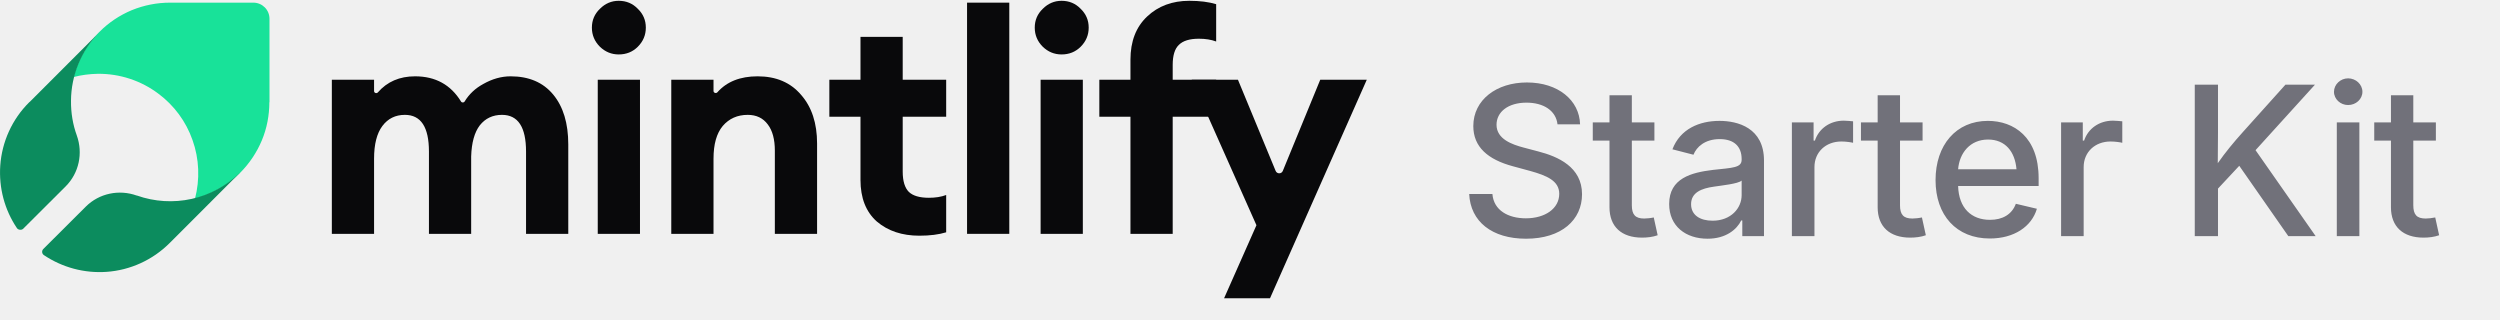
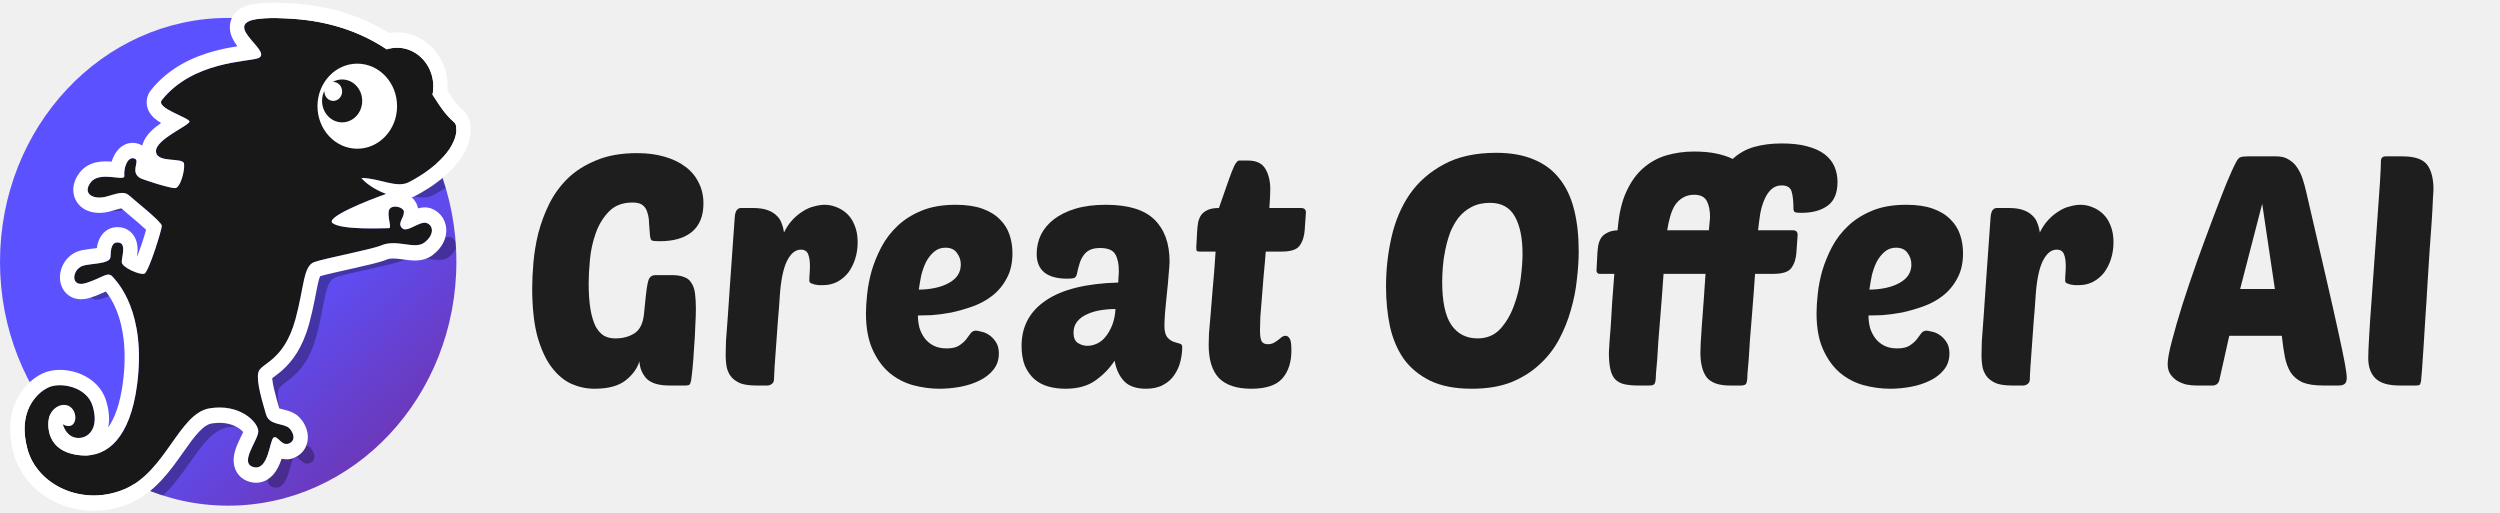
- <svg xmlns="http://www.w3.org/2000/svg" width="180" height="23" viewBox="0 0 180 23" fill="none">
-   <path d="M91.44 21.476H88.133L90.464 16.216L85.802 5.74H89.132L91.847 12.307C91.943 12.536 92.268 12.536 92.362 12.306L95.058 5.74H98.409L91.44 21.476Z" fill="#09090B" />
-   <path d="M81.393 16.837V8.403H79.152V5.74H81.393V4.297C81.393 2.98 81.792 1.944 82.592 1.19C83.391 0.435 84.404 0.058 85.633 0.058C86.387 0.058 87.031 0.139 87.564 0.302V2.988C87.208 2.854 86.794 2.788 86.32 2.788C85.655 2.788 85.174 2.936 84.878 3.232C84.582 3.513 84.434 3.994 84.434 4.674V5.74H87.564V8.403H84.434V16.837H81.393Z" fill="#09090B" />
-   <path d="M76.433 3.92C75.915 3.92 75.463 3.735 75.079 3.365C74.694 2.98 74.502 2.521 74.502 1.989C74.502 1.456 74.694 1.005 75.079 0.635C75.463 0.25 75.915 0.058 76.433 0.058C76.98 0.058 77.438 0.25 77.809 0.635C78.193 1.005 78.386 1.456 78.386 1.989C78.386 2.521 78.193 2.98 77.809 3.365C77.438 3.735 76.98 3.92 76.433 3.92ZM74.924 16.837V5.74H77.964V16.837H74.924Z" fill="#09090B" />
-   <path d="M69.628 16.837V0.191H72.669V16.837H69.628Z" fill="#09090B" />
-   <path d="M66.194 16.97C64.951 16.97 63.93 16.63 63.131 15.949C62.347 15.254 61.955 14.255 61.955 12.953V8.403H59.713V5.74H61.955V2.655H64.995V5.74H68.125V8.403H64.995V12.354C64.995 13.034 65.143 13.523 65.439 13.819C65.735 14.1 66.216 14.24 66.882 14.24C67.355 14.24 67.769 14.174 68.125 14.04V16.726C67.592 16.889 66.948 16.97 66.194 16.97Z" fill="#09090B" />
-   <path d="M48.332 16.837V5.74H51.373V6.551C51.373 6.688 51.559 6.748 51.65 6.646C52.328 5.879 53.293 5.495 54.546 5.495C55.878 5.495 56.921 5.939 57.676 6.827C58.445 7.7 58.83 8.869 58.83 10.334V16.837H55.789V10.844C55.789 10.03 55.619 9.402 55.279 8.958C54.939 8.499 54.458 8.27 53.836 8.27C53.096 8.27 52.497 8.536 52.038 9.069C51.594 9.601 51.373 10.386 51.373 11.421V16.837H48.332Z" fill="#09090B" />
-   <path d="M44.547 3.92C44.029 3.92 43.578 3.735 43.193 3.365C42.809 2.98 42.616 2.521 42.616 1.989C42.616 1.456 42.809 1.005 43.193 0.635C43.578 0.25 44.029 0.058 44.547 0.058C45.095 0.058 45.553 0.25 45.923 0.635C46.308 1.005 46.5 1.456 46.5 1.989C46.5 2.521 46.308 2.98 45.923 3.365C45.553 3.735 45.095 3.92 44.547 3.92ZM43.038 16.837V5.74H46.079V16.837H43.038Z" fill="#09090B" />
-   <path d="M37.875 16.837V10.911C37.875 9.15 37.298 8.27 36.144 8.27C35.478 8.27 34.945 8.521 34.546 9.024C34.161 9.527 33.954 10.275 33.924 11.266V16.837H30.884V10.911C30.884 9.15 30.306 8.27 29.152 8.27C28.472 8.27 27.932 8.536 27.532 9.069C27.133 9.601 26.933 10.386 26.933 11.421V16.837H23.892V5.74H26.933V6.559C26.933 6.695 27.116 6.755 27.206 6.652C27.878 5.881 28.771 5.495 29.885 5.495C31.349 5.495 32.452 6.1 33.193 7.309C33.252 7.404 33.395 7.403 33.454 7.307C33.774 6.78 34.219 6.361 34.79 6.05C35.441 5.68 36.099 5.495 36.765 5.495C38.082 5.495 39.103 5.932 39.828 6.805C40.553 7.678 40.916 8.876 40.916 10.4V16.837H37.875Z" fill="#09090B" />
-   <path d="M19.403 7.362V1.35C19.403 0.705 18.879 0.191 18.244 0.191H12.235C11.291 0.191 10.357 0.378 9.487 0.733C8.618 1.098 7.824 1.621 7.16 2.295L7.114 2.341C6.235 3.23 5.609 4.333 5.291 5.548C5.861 5.399 6.45 5.324 7.039 5.314C8.609 5.296 10.151 5.801 11.403 6.745C12.534 7.586 13.394 8.746 13.861 10.083C14.347 11.438 14.403 12.916 14.039 14.309C15.244 13.991 16.356 13.364 17.244 12.486L17.291 12.439C17.954 11.775 18.487 10.98 18.851 10.111C19.216 9.241 19.393 8.306 19.393 7.362H19.403Z" fill="#18E299" />
-   <path d="M5.112 7.26C5.121 5.416 5.857 3.646 7.151 2.324L2.151 7.326C2.133 7.344 2.114 7.354 2.095 7.372C0.876 8.583 0.14 10.204 0.019 11.918C-0.092 13.52 0.327 15.103 1.22 16.426C1.306 16.552 1.537 16.593 1.667 16.472L4.73 13.417C5.689 12.458 5.987 11.033 5.531 9.757C5.242 8.965 5.103 8.117 5.112 7.26Z" fill="#0C8C5E" />
-   <path d="M17.262 12.44C16.303 13.38 15.102 14.032 13.799 14.321C12.486 14.61 11.127 14.526 9.861 14.079C9.861 14.079 9.851 14.079 9.842 14.079C8.567 13.622 7.142 13.921 6.183 14.871L3.12 17.926C2.99 18.056 3.009 18.27 3.167 18.373C4.489 19.258 6.072 19.686 7.673 19.574C9.386 19.453 10.997 18.717 12.216 17.497L12.263 17.451L17.262 12.449V12.44Z" fill="#0C8C5E" />
-   <text x="105" y="17" font-family="Inter, ui-sans-serif, system-ui, -apple-system, sans-serif" font-size="15" font-weight="500" fill="#71717A" letter-spacing="-0.01em">Starter Kit</text>
+ <svg xmlns="http://www.w3.org/2000/svg" preserveAspectRatio="none" overflow="visible" style="display: block;" width="156" height="32" viewBox="0 0 156 32" fill="none">
+   <g id="Logo">
+     <g id="Frame 79">
+       <ellipse id="Ellipse 34" cx="14.239" cy="16.336" rx="14.239" ry="15.217" fill="url(#paint0_linear_0_58)" />
+       <g id="Mask group">
+         <mask id="mask0_0_58" style="mask-type:alpha" maskUnits="userSpaceOnUse" x="0" y="1" width="29" height="31">
+           <ellipse id="Ellipse 48" cx="14.239" cy="16.336" rx="14.239" ry="15.217" fill="#86C160" />
+         </mask>
+         <g mask="url(#mask0_0_58)">
+           <path id="Union" opacity="0.3" d="M17.372 4.263C18.569 3.778 13.368 1.328 19.607 1.751C22.058 1.917 24.029 2.663 25.577 3.701C25.888 3.601 26.217 3.573 26.542 3.618C26.976 3.678 27.385 3.867 27.722 4.166C28.059 4.464 28.311 4.858 28.447 5.302C28.576 5.723 28.596 6.172 28.508 6.603C28.587 6.719 28.666 6.833 28.74 6.95C29.882 8.75 30.036 8.072 30.036 8.94C29.873 10.532 27.777 11.801 26.986 12.199C26.195 12.597 25.1 11.925 23.96 11.925C24.388 12.443 25.193 12.82 25.543 12.945C24.208 13.418 21.655 14.453 22.121 14.811C22.703 15.259 25.24 15.134 25.706 15.134C25.928 15.134 25.659 14.637 25.706 14.089C25.752 13.542 26.683 13.764 26.683 14.089C26.683 14.513 26.241 14.811 26.567 15.134C26.893 15.458 27.708 14.637 28.15 14.811C28.593 14.985 28.616 15.582 27.987 16.054C27.359 16.527 26.244 15.806 25.229 16.236C24.61 16.498 21.678 17.05 20.957 17.299C20.235 17.547 20.309 18.899 19.747 20.956C18.998 23.694 17.512 23.742 17.372 24.364C17.232 24.986 17.652 26.28 17.861 27.026C18.071 27.772 18.993 27.581 19.351 27.922C19.561 28.121 19.839 28.667 19.351 28.891C18.863 29.115 18.606 28.345 18.35 28.518C18.094 28.692 18.024 30.658 17.069 30.409C16.116 30.16 17.371 28.693 17.372 28.121C17.372 27.549 16.208 26.329 14.253 26.653C12.297 26.977 11.459 30.707 8.805 31.827C6.152 32.946 3.231 31.584 2.604 29.228C1.976 26.865 3.172 25.695 3.94 25.322C4.709 24.949 6.415 25.267 6.78 26.503C7.199 27.921 6.524 28.419 6.129 28.518C5.733 28.618 5.145 28.518 4.872 27.672C5.688 28.12 5.88 27.114 5.454 26.653C5.027 26.192 4.22 26.503 4.011 27.2C3.873 27.657 3.754 29.513 6.129 29.663C7.735 29.764 9.179 28.518 9.621 25.16C10.237 20.483 8.342 18.544 8.038 18.219C7.735 17.896 7.385 18.319 6.361 18.642C5.337 18.965 5.454 17.796 6.129 17.547C6.582 17.38 7.897 17.448 7.921 16.975L7.922 16.968C7.945 16.497 7.97 15.98 8.457 16.054C8.945 16.129 8.642 16.95 8.642 17.299C8.642 17.647 9.806 18.144 10.086 18.044C10.365 17.945 11.203 15.234 11.203 14.985C11.203 14.736 9.505 13.393 9.178 13.094C8.853 12.796 8.62 12.821 7.735 13.094C6.851 13.368 6.082 12.945 6.664 12.199C7.246 11.453 8.836 12.177 8.805 11.8C8.753 11.158 9.088 10.472 9.504 10.706C9.79 10.867 9.178 11.542 9.806 11.925C9.98 12.031 11.737 12.596 12.064 12.572C12.39 12.547 12.694 11.427 12.624 11.005C12.554 10.582 10.877 11.004 10.831 10.233C10.785 9.462 12.972 8.567 12.972 8.318C12.972 8.069 10.797 7.463 11.203 6.95C13.194 4.44 16.768 4.507 17.372 4.263Z" fill="black" />
+         </g>
+       </g>
+       <path id="Union_2" d="M16.118 3.627C17.286 3.153 12.21 0.762 18.299 1.175C20.692 1.337 22.616 2.066 24.127 3.079C24.431 2.982 24.751 2.953 25.068 2.997C25.491 3.056 25.891 3.242 26.22 3.533C26.549 3.824 26.794 4.208 26.927 4.642C27.053 5.051 27.073 5.489 26.988 5.909C27.066 6.022 27.141 6.136 27.213 6.249C28.328 8.006 28.478 7.345 28.478 8.192C28.319 9.746 26.274 10.984 25.502 11.373C24.729 11.761 23.661 11.106 22.548 11.106C22.966 11.611 23.752 11.98 24.093 12.101C22.79 12.562 20.299 13.572 20.753 13.922C21.321 14.359 23.798 14.238 24.252 14.238C24.468 14.238 24.206 13.752 24.252 13.218C24.297 12.684 25.206 12.901 25.206 13.218C25.206 13.631 24.774 13.922 25.093 14.238C25.411 14.553 26.206 13.752 26.638 13.922C27.069 14.092 27.092 14.675 26.479 15.136C25.865 15.597 24.777 14.893 23.786 15.313C23.182 15.569 20.321 16.107 19.617 16.35C18.913 16.593 18.985 17.912 18.436 19.919C17.705 22.592 16.254 22.639 16.118 23.246C15.982 23.853 16.391 25.115 16.595 25.844C16.8 26.572 17.7 26.386 18.049 26.718C18.254 26.912 18.526 27.446 18.049 27.665C17.572 27.883 17.322 27.131 17.072 27.301C16.822 27.471 16.754 29.389 15.823 29.146C14.891 28.903 16.118 27.471 16.118 26.912C16.118 26.354 14.982 25.164 13.074 25.48C11.165 25.795 10.347 29.437 7.757 30.53C5.167 31.623 2.316 30.293 1.705 27.994C1.092 25.687 2.259 24.546 3.008 24.181C3.758 23.817 5.424 24.127 5.78 25.334C6.189 26.718 5.531 27.204 5.144 27.301C4.758 27.398 4.184 27.301 3.917 26.475C4.715 26.912 4.902 25.93 4.485 25.48C4.068 25.029 3.281 25.334 3.077 26.014C2.942 26.46 2.827 28.272 5.144 28.418C6.712 28.516 8.121 27.301 8.552 24.023C9.154 19.456 7.303 17.564 7.007 17.248C6.712 16.933 6.371 17.346 5.371 17.661C4.372 17.977 4.485 16.836 5.144 16.593C5.587 16.43 6.871 16.496 6.894 16.035L6.894 16.028C6.917 15.568 6.941 15.064 7.416 15.136C7.893 15.209 7.598 16.01 7.598 16.35C7.598 16.69 8.734 17.176 9.007 17.079C9.279 16.982 10.097 14.335 10.097 14.092C10.097 13.849 8.439 12.538 8.121 12.247C7.802 11.955 7.575 11.98 6.712 12.247C5.849 12.514 5.099 12.101 5.667 11.373C6.235 10.644 7.787 11.352 7.757 10.984C7.706 10.357 8.032 9.688 8.439 9.916C8.718 10.073 8.121 10.731 8.734 11.106C8.904 11.209 10.62 11.761 10.938 11.737C11.256 11.713 11.551 10.62 11.483 10.207C11.415 9.794 9.779 10.207 9.734 9.454C9.688 8.702 11.824 7.828 11.824 7.585C11.824 7.342 9.7 6.75 10.097 6.249C12.041 3.799 15.53 3.866 16.118 3.627Z" fill="#181818" />
+       <path id="Union (Stroke)" d="M16.455 0.187C16.95 0.157 17.575 0.167 18.356 0.22C20.73 0.381 22.696 1.071 24.284 2.062C24.58 2.012 24.883 2.007 25.183 2.048C25.774 2.13 26.332 2.389 26.791 2.795C27.25 3.202 27.592 3.739 27.778 4.344C27.909 4.772 27.958 5.221 27.925 5.666C27.935 5.682 27.945 5.697 27.954 5.712C28.458 6.507 28.716 6.717 28.842 6.832C28.913 6.896 29.143 7.087 29.269 7.424C29.373 7.703 29.373 8.001 29.373 8.192C29.373 8.227 29.372 8.261 29.368 8.296C29.249 9.462 28.458 10.369 27.789 10.958C27.085 11.578 26.31 12.024 25.883 12.239C25.821 12.27 25.758 12.297 25.696 12.32C25.847 12.458 26.026 12.681 26.083 13.003C26.286 12.945 26.608 12.89 26.947 13.024C27.515 13.248 27.894 13.817 27.843 14.497C27.797 15.103 27.43 15.591 26.994 15.919C26.642 16.184 26.261 16.248 25.961 16.256C25.674 16.264 25.375 16.219 25.158 16.189C24.666 16.12 24.381 16.099 24.14 16.193L24.116 16.203C23.892 16.298 23.532 16.394 23.181 16.481C22.807 16.574 22.362 16.675 21.923 16.773C21.08 16.962 20.321 17.13 19.975 17.235C19.941 17.311 19.895 17.45 19.838 17.699C19.727 18.188 19.572 19.177 19.295 20.188C18.878 21.712 18.231 22.552 17.629 23.091C17.387 23.307 17.103 23.511 16.988 23.599C16.99 23.627 16.992 23.661 16.996 23.7C17.013 23.858 17.048 24.051 17.099 24.271C17.195 24.69 17.321 25.105 17.428 25.482C17.447 25.488 17.472 25.497 17.504 25.506C17.557 25.522 17.614 25.536 17.691 25.555C17.761 25.572 17.852 25.595 17.943 25.622C18.107 25.67 18.396 25.767 18.644 26.003C18.857 26.205 19.104 26.563 19.184 26.998C19.227 27.235 19.23 27.553 19.084 27.872C18.933 28.202 18.677 28.419 18.402 28.544C18.114 28.676 17.828 28.689 17.572 28.623C17.562 28.654 17.552 28.684 17.542 28.714C17.448 28.983 17.288 29.367 17.003 29.667C16.666 30.021 16.177 30.223 15.611 30.076C15.377 30.015 15.121 29.893 14.914 29.657C14.7 29.413 14.608 29.124 14.585 28.865C14.544 28.417 14.704 27.995 14.803 27.759C14.905 27.511 15.067 27.191 15.139 27.038C15.152 27.009 15.164 26.983 15.174 26.959C15.109 26.883 15.006 26.786 14.858 26.694C14.515 26.478 13.963 26.301 13.21 26.425C12.993 26.462 12.747 26.599 12.428 26.933C12.101 27.274 11.783 27.727 11.386 28.29C10.641 29.345 9.65 30.76 8.086 31.42C5.128 32.668 1.634 31.228 0.843 28.255C0.481 26.893 0.625 25.772 1.055 24.909C1.473 24.071 2.118 23.562 2.638 23.31C3.268 23.004 4.109 23.024 4.806 23.254C5.504 23.484 6.308 24.013 6.62 24.998L6.634 25.046C6.809 25.638 6.85 26.182 6.755 26.66C7.137 26.126 7.486 25.253 7.666 23.89C7.945 21.767 7.649 20.326 7.29 19.411C7.06 18.823 6.795 18.429 6.604 18.189C6.385 18.29 6.029 18.452 5.625 18.579C5.263 18.694 4.817 18.738 4.409 18.511C3.958 18.261 3.763 17.8 3.742 17.389C3.705 16.669 4.16 15.943 4.852 15.688C5.066 15.609 5.323 15.574 5.492 15.552C5.705 15.524 5.868 15.508 6.042 15.479C6.064 15.328 6.1 15.164 6.159 15.013C6.242 14.803 6.395 14.539 6.679 14.358C6.949 14.186 7.239 14.152 7.493 14.182L7.543 14.189L7.581 14.195C7.976 14.268 8.294 14.527 8.458 14.906C8.593 15.216 8.59 15.528 8.58 15.7C8.574 15.803 8.562 15.906 8.549 15.996C8.553 15.998 8.558 16.001 8.562 16.003C8.641 15.803 8.727 15.565 8.812 15.314C8.927 14.977 9.032 14.636 9.109 14.368C9.111 14.358 9.114 14.349 9.117 14.339C8.992 14.22 8.836 14.08 8.663 13.93C8.288 13.604 7.763 13.173 7.57 13.002C7.541 13.007 7.501 13.014 7.447 13.027C7.328 13.055 7.174 13.1 6.961 13.166C6.401 13.339 5.687 13.36 5.154 12.978C4.85 12.76 4.588 12.386 4.574 11.883C4.561 11.424 4.761 11.04 4.979 10.76C5.305 10.341 5.739 10.178 6.084 10.114C6.405 10.054 6.725 10.066 6.968 10.086C7.017 9.923 7.083 9.767 7.165 9.625C7.287 9.415 7.487 9.164 7.796 9.021C8.132 8.865 8.5 8.881 8.824 9.052L8.855 9.069C8.864 9.073 8.872 9.078 8.88 9.083C8.986 8.648 9.271 8.336 9.433 8.176C9.621 7.991 9.841 7.822 10.052 7.675C9.902 7.586 9.749 7.482 9.621 7.365C9.504 7.26 9.305 7.056 9.207 6.742C9.082 6.34 9.176 5.93 9.414 5.631C10.56 4.187 12.127 3.522 13.398 3.181C13.921 3.04 14.409 2.95 14.816 2.886C14.743 2.791 14.672 2.689 14.609 2.584C14.491 2.386 14.28 1.979 14.358 1.484C14.452 0.896 14.871 0.581 15.216 0.431C15.553 0.284 15.975 0.216 16.455 0.187ZM18.299 1.175C12.21 0.762 17.286 3.153 16.118 3.627C15.53 3.866 12.041 3.799 10.097 6.249C9.7 6.75 11.824 7.342 11.824 7.585C11.824 7.828 9.688 8.702 9.734 9.454C9.779 10.207 11.415 9.794 11.483 10.207C11.551 10.62 11.256 11.713 10.938 11.737C10.62 11.761 8.904 11.209 8.734 11.106C8.121 10.731 8.718 10.073 8.439 9.916C8.032 9.688 7.706 10.357 7.757 10.984C7.787 11.352 6.235 10.644 5.667 11.373C5.099 12.101 5.849 12.514 6.712 12.247C7.575 11.98 7.802 11.955 8.121 12.247C8.439 12.538 10.097 13.849 10.097 14.092C10.097 14.335 9.279 16.982 9.007 17.079C8.734 17.176 7.598 16.69 7.598 16.35C7.598 16.01 7.893 15.209 7.416 15.136C6.941 15.064 6.917 15.568 6.894 16.028L6.894 16.035C6.871 16.496 5.587 16.43 5.144 16.593C4.485 16.836 4.372 17.977 5.371 17.661C6.371 17.346 6.712 16.933 7.007 17.248C7.303 17.564 9.154 19.456 8.552 24.023C8.121 27.301 6.712 28.516 5.144 28.418C2.827 28.272 2.942 26.46 3.077 26.014C3.281 25.334 4.068 25.029 4.485 25.48C4.902 25.93 4.715 26.912 3.917 26.475C4.184 27.301 4.758 27.398 5.144 27.301C5.531 27.204 6.189 26.718 5.78 25.334C5.424 24.127 3.758 23.817 3.008 24.181C2.259 24.546 1.092 25.687 1.705 27.994C2.316 30.293 5.167 31.623 7.757 30.53C10.347 29.437 11.165 25.795 13.074 25.48C14.982 25.164 16.118 26.354 16.118 26.912C16.118 27.471 14.891 28.903 15.823 29.146C16.754 29.389 16.822 27.471 17.072 27.301C17.322 27.131 17.572 27.883 18.049 27.665C18.526 27.446 18.254 26.912 18.049 26.718C17.7 26.386 16.8 26.572 16.595 25.844C16.391 25.115 15.982 23.853 16.118 23.246C16.254 22.639 17.705 22.592 18.436 19.919C18.985 17.912 18.913 16.593 19.617 16.35C20.321 16.107 23.182 15.569 23.786 15.313C24.777 14.893 25.865 15.597 26.479 15.136C27.092 14.675 27.069 14.092 26.638 13.922C26.206 13.752 25.411 14.553 25.093 14.238C24.774 13.922 25.206 13.631 25.206 13.218C25.206 12.901 24.297 12.684 24.252 13.218C24.206 13.752 24.468 14.238 24.252 14.238C23.798 14.238 21.321 14.359 20.753 13.922C20.299 13.572 22.79 12.562 24.093 12.101C23.752 11.98 22.966 11.611 22.548 11.106C23.661 11.106 24.729 11.761 25.502 11.373C26.274 10.984 28.319 9.746 28.478 8.192C28.478 7.345 28.328 8.006 27.213 6.249C27.141 6.136 27.066 6.022 26.988 5.909C27.073 5.489 27.053 5.051 26.927 4.642C26.794 4.208 26.549 3.824 26.22 3.533C25.891 3.242 25.491 3.056 25.068 2.997C24.751 2.953 24.431 2.982 24.127 3.079C22.616 2.066 20.692 1.337 18.299 1.175Z" fill="white" />
+       <ellipse id="Ellipse 45" cx="22.294" cy="6.626" rx="2.483" ry="2.654" fill="white" />
+       <path id="Subtract" d="M21.349 4.959C22.041 4.959 22.601 5.558 22.601 6.297C22.601 7.036 22.041 7.635 21.349 7.635C20.658 7.635 20.097 7.036 20.097 6.297C20.097 6.072 20.15 5.859 20.242 5.673C20.241 5.683 20.241 5.694 20.241 5.705C20.241 6.032 20.489 6.297 20.795 6.297C21.101 6.297 21.349 6.032 21.349 5.705C21.349 5.378 21.101 5.113 20.795 5.113C20.785 5.113 20.775 5.113 20.765 5.114C20.939 5.015 21.138 4.959 21.349 4.959Z" fill="#181818" />
+     </g>
+     <g id="Great Offer AI">
+       <path d="M41.765 24.056C41.112 24.056 40.641 23.915 40.352 23.633C40.075 23.338 39.924 22.975 39.899 22.546C39.761 23.002 39.466 23.405 39.014 23.754C38.574 24.09 37.933 24.257 37.091 24.257C36.601 24.257 36.124 24.157 35.659 23.955C35.194 23.74 34.779 23.391 34.415 22.908C34.051 22.425 33.755 21.78 33.529 20.975C33.316 20.169 33.209 19.169 33.209 17.974C33.209 17.517 33.234 16.994 33.284 16.403C33.335 15.799 33.435 15.188 33.586 14.57C33.749 13.939 33.975 13.328 34.264 12.737C34.566 12.133 34.955 11.596 35.433 11.126C35.923 10.656 36.52 10.28 37.223 9.998C37.927 9.703 38.769 9.555 39.748 9.555C40.389 9.555 40.961 9.629 41.463 9.777C41.978 9.924 42.412 10.133 42.764 10.401C43.128 10.67 43.404 10.999 43.593 11.388C43.794 11.777 43.895 12.214 43.895 12.697C43.895 13.476 43.656 14.067 43.178 14.469C42.701 14.859 42.029 15.053 41.162 15.053C40.886 15.053 40.716 15.033 40.653 14.993C40.603 14.939 40.571 14.839 40.559 14.691C40.534 14.449 40.515 14.208 40.502 13.966C40.502 13.724 40.471 13.503 40.408 13.301C40.358 13.1 40.264 12.939 40.125 12.818C39.987 12.697 39.767 12.637 39.466 12.637C38.85 12.637 38.36 12.825 37.996 13.201C37.632 13.576 37.355 14.033 37.167 14.57C36.978 15.107 36.859 15.664 36.809 16.242C36.758 16.806 36.733 17.282 36.733 17.672C36.733 18.316 36.771 18.86 36.846 19.303C36.922 19.733 37.028 20.088 37.167 20.37C37.317 20.639 37.493 20.834 37.694 20.954C37.895 21.062 38.128 21.116 38.392 21.116C38.869 21.116 39.271 21.008 39.598 20.793C39.924 20.578 40.119 20.189 40.182 19.625L40.295 18.497C40.333 18.108 40.383 17.793 40.446 17.551C40.509 17.296 40.659 17.168 40.898 17.168H41.934C42.249 17.168 42.5 17.208 42.688 17.289C42.889 17.356 43.04 17.477 43.141 17.651C43.254 17.813 43.329 18.027 43.367 18.296C43.404 18.564 43.423 18.893 43.423 19.283C43.423 19.551 43.411 19.907 43.386 20.35C43.373 20.793 43.348 21.243 43.31 21.7C43.285 22.156 43.254 22.579 43.216 22.968C43.178 23.344 43.147 23.606 43.122 23.754C43.097 23.875 43.065 23.955 43.028 23.995C42.99 24.036 42.914 24.056 42.801 24.056H41.765Z" fill="#1E1E1E" />
+       <path d="M51.351 17.793C51.275 17.793 51.187 17.793 51.087 17.793C50.999 17.779 50.911 17.766 50.823 17.752C50.735 17.725 50.66 17.698 50.597 17.672C50.534 17.631 50.503 17.584 50.503 17.531C50.503 17.356 50.509 17.195 50.522 17.047C50.534 16.9 50.54 16.745 50.54 16.584C50.54 16.289 50.503 16.047 50.427 15.859C50.352 15.671 50.201 15.577 49.975 15.577C49.623 15.577 49.328 15.825 49.089 16.322C48.863 16.806 48.719 17.537 48.656 18.517C48.631 18.947 48.593 19.437 48.543 19.988C48.505 20.525 48.467 21.048 48.43 21.559C48.392 22.055 48.361 22.498 48.335 22.888C48.31 23.277 48.298 23.532 48.298 23.653C48.298 23.787 48.254 23.888 48.166 23.955C48.078 24.022 47.984 24.056 47.883 24.056H47.205C46.815 24.056 46.495 24.016 46.244 23.935C46.005 23.841 45.81 23.714 45.659 23.552C45.521 23.391 45.421 23.197 45.358 22.968C45.308 22.727 45.282 22.451 45.282 22.143C45.282 21.941 45.289 21.659 45.301 21.297C45.326 20.921 45.364 20.411 45.414 19.766C45.465 19.108 45.521 18.282 45.584 17.289C45.659 16.282 45.747 15.04 45.848 13.563C45.873 13.174 46.005 12.979 46.244 12.979H46.979C47.33 12.979 47.626 13.019 47.864 13.1C48.103 13.18 48.298 13.295 48.449 13.442C48.599 13.576 48.706 13.738 48.769 13.926C48.844 14.114 48.895 14.308 48.92 14.51C49.07 14.201 49.246 13.939 49.447 13.724C49.661 13.496 49.881 13.315 50.107 13.18C50.333 13.033 50.566 12.932 50.804 12.878C51.043 12.811 51.263 12.778 51.464 12.778C51.703 12.778 51.941 12.825 52.18 12.919C52.431 13.013 52.657 13.154 52.858 13.342C53.059 13.53 53.217 13.771 53.33 14.067C53.455 14.362 53.518 14.711 53.518 15.114C53.518 15.476 53.468 15.819 53.367 16.141C53.267 16.463 53.122 16.752 52.934 17.007C52.745 17.249 52.513 17.443 52.236 17.591C51.973 17.725 51.677 17.793 51.351 17.793Z" fill="#1E1E1E" />
+       <path d="M58.635 24.257C58.082 24.257 57.529 24.183 56.977 24.036C56.436 23.888 55.946 23.633 55.507 23.27C55.079 22.908 54.727 22.425 54.451 21.82C54.175 21.216 54.036 20.458 54.036 19.545C54.036 19.209 54.062 18.806 54.112 18.336C54.162 17.866 54.256 17.383 54.395 16.886C54.545 16.389 54.746 15.899 54.998 15.416C55.261 14.919 55.601 14.476 56.015 14.087C56.43 13.697 56.932 13.382 57.523 13.14C58.114 12.899 58.817 12.778 59.634 12.778C60.287 12.778 60.84 12.858 61.292 13.019C61.744 13.18 62.109 13.402 62.385 13.684C62.662 13.953 62.863 14.268 62.988 14.63C63.114 14.993 63.177 15.382 63.177 15.799C63.177 16.416 63.057 16.94 62.819 17.369C62.593 17.799 62.291 18.162 61.914 18.457C61.55 18.739 61.141 18.961 60.689 19.122C60.237 19.283 59.791 19.41 59.351 19.504C58.911 19.585 58.503 19.639 58.126 19.666C57.762 19.679 57.479 19.686 57.278 19.686C57.278 19.941 57.309 20.196 57.372 20.451C57.448 20.693 57.554 20.907 57.693 21.095C57.831 21.283 58.013 21.438 58.239 21.559C58.465 21.68 58.742 21.74 59.068 21.74C59.395 21.74 59.646 21.686 59.822 21.579C60.011 21.458 60.161 21.33 60.274 21.196C60.388 21.048 60.482 20.921 60.557 20.813C60.645 20.693 60.758 20.632 60.896 20.632C60.959 20.632 61.066 20.652 61.217 20.693C61.38 20.72 61.543 20.787 61.707 20.894C61.87 21.001 62.014 21.149 62.14 21.337C62.266 21.525 62.329 21.767 62.329 22.062C62.329 22.451 62.215 22.787 61.989 23.069C61.763 23.351 61.468 23.579 61.104 23.754C60.752 23.928 60.356 24.056 59.916 24.137C59.477 24.217 59.05 24.257 58.635 24.257ZM58.993 15.456C58.717 15.456 58.478 15.543 58.277 15.718C58.088 15.879 57.925 16.087 57.787 16.342C57.661 16.598 57.561 16.88 57.485 17.188C57.422 17.497 57.372 17.793 57.334 18.074C58.114 18.061 58.742 17.92 59.219 17.651C59.709 17.383 59.954 17 59.954 16.503C59.954 16.235 59.872 15.993 59.709 15.778C59.558 15.564 59.32 15.456 58.993 15.456Z" fill="#1E1E1E" />
+       <path d="M63.746 21.579C63.746 20.37 64.255 19.424 65.273 18.739C66.29 18.054 67.792 17.685 69.777 17.631C69.79 17.484 69.796 17.363 69.796 17.269C69.808 17.161 69.815 17.034 69.815 16.886C69.815 16.456 69.739 16.114 69.588 15.859C69.438 15.604 69.124 15.476 68.646 15.476C68.382 15.476 68.169 15.517 68.005 15.597C67.842 15.678 67.71 15.792 67.61 15.94C67.509 16.074 67.427 16.242 67.365 16.443C67.302 16.645 67.245 16.866 67.195 17.108C67.17 17.229 67.113 17.309 67.025 17.349C66.938 17.376 66.799 17.39 66.611 17.39C65.329 17.39 64.689 16.873 64.689 15.839C64.689 15.423 64.776 15.027 64.952 14.651C65.141 14.275 65.411 13.953 65.763 13.684C66.127 13.402 66.579 13.18 67.12 13.019C67.66 12.858 68.288 12.778 69.004 12.778C70.399 12.778 71.41 13.086 72.038 13.704C72.667 14.322 72.981 15.194 72.981 16.322C72.981 16.47 72.962 16.738 72.924 17.128C72.899 17.504 72.861 17.907 72.811 18.336C72.773 18.753 72.736 19.148 72.698 19.524C72.673 19.9 72.66 20.162 72.66 20.31C72.66 20.646 72.717 20.887 72.83 21.035C72.943 21.169 73.069 21.263 73.207 21.317C73.358 21.371 73.49 21.411 73.603 21.438C73.716 21.465 73.772 21.532 73.772 21.639C73.772 21.935 73.734 22.237 73.659 22.546C73.584 22.854 73.458 23.136 73.282 23.391C73.119 23.646 72.886 23.855 72.585 24.016C72.296 24.177 71.938 24.257 71.511 24.257C70.908 24.257 70.455 24.103 70.154 23.794C69.852 23.485 69.651 23.056 69.551 22.505C69.249 22.975 68.853 23.385 68.364 23.734C67.886 24.083 67.258 24.257 66.479 24.257C66.102 24.257 65.744 24.21 65.405 24.116C65.078 24.022 64.789 23.868 64.538 23.653C64.299 23.438 64.104 23.163 63.954 22.827C63.815 22.478 63.746 22.062 63.746 21.579ZM69.607 19.283C69.281 19.283 68.96 19.31 68.646 19.363C68.332 19.417 68.049 19.504 67.798 19.625C67.559 19.733 67.365 19.88 67.214 20.068C67.063 20.256 66.988 20.485 66.988 20.753C66.988 21.062 67.076 21.277 67.252 21.398C67.44 21.518 67.641 21.579 67.855 21.579C68.056 21.579 68.257 21.532 68.458 21.438C68.659 21.344 68.835 21.203 68.985 21.015C69.149 20.813 69.287 20.572 69.4 20.29C69.513 20.008 69.582 19.672 69.607 19.283Z" fill="#1E1E1E" />
+       <path d="M78.983 15.698C78.945 16.208 78.901 16.712 78.851 17.208C78.813 17.705 78.775 18.175 78.738 18.618C78.7 19.061 78.668 19.457 78.643 19.806C78.631 20.155 78.624 20.424 78.624 20.612C78.624 20.961 78.662 21.196 78.738 21.317C78.813 21.424 78.939 21.478 79.115 21.478C79.253 21.478 79.372 21.451 79.473 21.398C79.573 21.344 79.667 21.283 79.755 21.216C79.843 21.149 79.919 21.089 79.981 21.035C80.057 20.981 80.138 20.954 80.226 20.954C80.314 20.954 80.396 21.008 80.471 21.116C80.547 21.223 80.584 21.471 80.584 21.861C80.584 22.599 80.396 23.183 80.019 23.613C79.642 24.043 78.995 24.257 78.078 24.257C77.173 24.257 76.501 24.036 76.061 23.593C75.634 23.136 75.421 22.445 75.421 21.518C75.421 21.317 75.427 21.082 75.44 20.813C75.465 20.532 75.496 20.169 75.534 19.726C75.572 19.283 75.615 18.739 75.666 18.095C75.729 17.45 75.791 16.651 75.854 15.698H74.855C74.755 15.698 74.692 15.678 74.667 15.637C74.654 15.584 74.648 15.51 74.648 15.416L74.705 14.389C74.717 14.214 74.736 14.046 74.761 13.885C74.799 13.711 74.862 13.556 74.95 13.422C75.05 13.288 75.188 13.18 75.364 13.1C75.54 13.019 75.772 12.979 76.061 12.979C76.149 12.737 76.25 12.449 76.363 12.113C76.476 11.777 76.589 11.455 76.702 11.146C76.815 10.824 76.922 10.556 77.023 10.341C77.136 10.126 77.236 10.018 77.324 10.018H77.871C78.398 10.018 78.763 10.193 78.964 10.542C79.165 10.891 79.265 11.307 79.265 11.791C79.265 12.059 79.246 12.455 79.209 12.979H81.188C81.388 12.979 81.489 13.073 81.489 13.261L81.414 14.348C81.388 14.751 81.282 15.08 81.093 15.335C80.917 15.577 80.547 15.698 79.981 15.698H78.983Z" fill="#1E1E1E" />
+       <path d="M93.367 9.535C94.284 9.535 95.069 9.676 95.722 9.958C96.376 10.227 96.91 10.629 97.324 11.166C97.739 11.69 98.04 12.335 98.229 13.1C98.417 13.852 98.511 14.711 98.511 15.678C98.511 16.215 98.474 16.799 98.398 17.43C98.336 18.061 98.21 18.699 98.022 19.343C97.846 19.974 97.601 20.585 97.287 21.176C96.972 21.767 96.564 22.29 96.062 22.747C95.572 23.203 94.981 23.573 94.29 23.855C93.599 24.123 92.782 24.257 91.84 24.257C90.797 24.257 89.93 24.09 89.239 23.754C88.561 23.418 88.014 22.968 87.6 22.404C87.198 21.827 86.909 21.149 86.733 20.37C86.57 19.592 86.488 18.759 86.488 17.873C86.488 16.826 86.601 15.805 86.827 14.812C87.053 13.805 87.43 12.912 87.958 12.133C88.498 11.354 89.208 10.73 90.088 10.26C90.967 9.777 92.06 9.535 93.367 9.535ZM92.971 12.657C92.531 12.657 92.148 12.744 91.821 12.919C91.507 13.08 91.237 13.301 91.011 13.583C90.797 13.865 90.621 14.181 90.483 14.53C90.358 14.879 90.257 15.241 90.182 15.617C90.106 15.98 90.056 16.336 90.031 16.685C90.006 17.02 89.993 17.323 89.993 17.591C89.993 18.813 90.182 19.706 90.559 20.27C90.948 20.834 91.495 21.116 92.198 21.116C92.776 21.116 93.247 20.921 93.612 20.532C93.976 20.129 94.259 19.652 94.46 19.102C94.673 18.538 94.818 17.96 94.893 17.369C94.969 16.765 95.006 16.255 95.006 15.839C95.006 14.859 94.849 14.087 94.535 13.523C94.221 12.945 93.7 12.657 92.971 12.657Z" fill="#1E1E1E" />
+       <path d="M109.516 17.088C109.491 17.49 109.46 17.927 109.422 18.397C109.384 18.867 109.347 19.343 109.309 19.827C109.271 20.297 109.233 20.76 109.196 21.216C109.171 21.673 109.146 22.076 109.12 22.425C109.095 22.774 109.07 23.062 109.045 23.291C109.032 23.519 109.026 23.64 109.026 23.653C109.014 23.814 108.982 23.922 108.932 23.975C108.882 24.029 108.775 24.056 108.612 24.056H107.933C107.255 24.056 106.777 23.888 106.501 23.552C106.237 23.203 106.105 22.686 106.105 22.002C106.105 21.921 106.111 21.72 106.124 21.398C106.149 21.075 106.174 20.693 106.199 20.25C106.237 19.793 106.275 19.29 106.312 18.739C106.35 18.189 106.388 17.638 106.425 17.088H103.806C103.781 17.49 103.749 17.927 103.712 18.397C103.674 18.867 103.636 19.343 103.599 19.827C103.561 20.297 103.523 20.76 103.486 21.216C103.46 21.673 103.435 22.076 103.41 22.425C103.385 22.774 103.36 23.062 103.335 23.291C103.322 23.519 103.316 23.64 103.316 23.653C103.303 23.814 103.272 23.922 103.222 23.975C103.171 24.029 103.065 24.056 102.901 24.056H102.223C101.884 24.056 101.595 24.029 101.356 23.975C101.13 23.922 100.941 23.821 100.791 23.673C100.652 23.526 100.552 23.317 100.489 23.049C100.426 22.78 100.395 22.431 100.395 22.002C100.42 21.478 100.458 20.941 100.508 20.39C100.533 19.921 100.564 19.397 100.602 18.82C100.652 18.242 100.696 17.665 100.734 17.088H99.829C99.691 17.088 99.622 17.014 99.622 16.866L99.679 15.778C99.691 15.617 99.71 15.456 99.735 15.295C99.773 15.121 99.829 14.973 99.905 14.852C99.993 14.718 100.118 14.61 100.282 14.53C100.445 14.436 100.665 14.382 100.941 14.369C100.941 14.261 100.948 14.187 100.96 14.147C101.036 13.274 101.212 12.543 101.488 11.952C101.764 11.348 102.11 10.864 102.524 10.502C102.952 10.126 103.435 9.857 103.976 9.696C104.528 9.535 105.106 9.455 105.709 9.455C106.224 9.455 106.677 9.495 107.066 9.575C107.468 9.656 107.82 9.77 108.122 9.918C108.499 9.569 108.938 9.32 109.441 9.173C109.956 9.025 110.534 8.951 111.175 8.951C111.803 8.951 112.337 9.011 112.776 9.132C113.229 9.253 113.593 9.421 113.87 9.636C114.146 9.851 114.347 10.106 114.473 10.401C114.598 10.697 114.661 11.012 114.661 11.348C114.661 12.046 114.454 12.543 114.039 12.838C113.637 13.133 113.091 13.281 112.4 13.281C112.211 13.281 112.079 13.268 112.004 13.241C111.941 13.201 111.91 13.12 111.91 12.999C111.91 12.556 111.872 12.207 111.797 11.952C111.721 11.697 111.514 11.569 111.175 11.569C110.923 11.569 110.71 11.65 110.534 11.811C110.358 11.972 110.213 12.187 110.1 12.455C109.987 12.71 109.899 13.006 109.837 13.342C109.786 13.677 109.742 14.02 109.705 14.369H111.872C112.073 14.369 112.173 14.463 112.173 14.651L112.098 15.738C112.073 16.141 111.966 16.47 111.778 16.725C111.602 16.967 111.231 17.088 110.666 17.088H109.516ZM105.709 12.153C105.446 12.153 105.213 12.214 105.012 12.335C104.824 12.442 104.66 12.596 104.522 12.798C104.396 12.999 104.296 13.234 104.221 13.503C104.145 13.771 104.082 14.06 104.032 14.369H106.633L106.708 13.563C106.708 13.133 106.639 12.791 106.501 12.536C106.363 12.281 106.099 12.153 105.709 12.153Z" fill="#1E1E1E" />
+       <path d="M117.951 24.257C117.398 24.257 116.845 24.183 116.292 24.036C115.752 23.888 115.262 23.633 114.822 23.27C114.395 22.908 114.043 22.425 113.767 21.82C113.491 21.216 113.352 20.458 113.352 19.545C113.352 19.209 113.378 18.806 113.428 18.336C113.478 17.866 113.572 17.383 113.711 16.886C113.861 16.389 114.062 15.899 114.314 15.416C114.577 14.919 114.917 14.476 115.331 14.087C115.746 13.697 116.248 13.382 116.839 13.14C117.429 12.899 118.133 12.778 118.95 12.778C119.603 12.778 120.156 12.858 120.608 13.019C121.06 13.18 121.425 13.402 121.701 13.684C121.977 13.953 122.178 14.268 122.304 14.63C122.43 14.993 122.493 15.382 122.493 15.799C122.493 16.416 122.373 16.94 122.135 17.369C121.908 17.799 121.607 18.162 121.23 18.457C120.866 18.739 120.457 18.961 120.005 19.122C119.553 19.283 119.107 19.41 118.667 19.504C118.227 19.585 117.819 19.639 117.442 19.666C117.078 19.679 116.795 19.686 116.594 19.686C116.594 19.941 116.625 20.196 116.688 20.451C116.764 20.693 116.87 20.907 117.009 21.095C117.147 21.283 117.329 21.438 117.555 21.559C117.781 21.68 118.058 21.74 118.384 21.74C118.711 21.74 118.962 21.686 119.138 21.579C119.327 21.458 119.477 21.33 119.59 21.196C119.703 21.048 119.798 20.921 119.873 20.813C119.961 20.693 120.074 20.632 120.212 20.632C120.275 20.632 120.382 20.652 120.533 20.693C120.696 20.72 120.859 20.787 121.023 20.894C121.186 21.001 121.33 21.149 121.456 21.337C121.582 21.525 121.645 21.767 121.645 22.062C121.645 22.451 121.531 22.787 121.305 23.069C121.079 23.351 120.784 23.579 120.42 23.754C120.068 23.928 119.672 24.056 119.232 24.137C118.793 24.217 118.365 24.257 117.951 24.257ZM118.309 15.456C118.032 15.456 117.794 15.543 117.593 15.718C117.404 15.879 117.241 16.087 117.103 16.342C116.977 16.598 116.877 16.88 116.801 17.188C116.738 17.497 116.688 17.793 116.65 18.074C117.429 18.061 118.058 17.92 118.535 17.651C119.025 17.383 119.27 17 119.27 16.503C119.27 16.235 119.188 15.993 119.025 15.778C118.874 15.564 118.636 15.456 118.309 15.456Z" fill="#1E1E1E" />
+       <path d="M129.715 17.793C129.639 17.793 129.551 17.793 129.451 17.793C129.363 17.779 129.275 17.766 129.187 17.752C129.099 17.725 129.024 17.698 128.961 17.672C128.898 17.631 128.867 17.584 128.867 17.531C128.867 17.356 128.873 17.195 128.886 17.047C128.898 16.9 128.904 16.745 128.904 16.584C128.904 16.289 128.867 16.047 128.791 15.859C128.716 15.671 128.565 15.577 128.339 15.577C127.987 15.577 127.692 15.825 127.453 16.322C127.227 16.806 127.083 17.537 127.02 18.517C126.995 18.947 126.957 19.437 126.907 19.988C126.869 20.525 126.831 21.048 126.794 21.559C126.756 22.055 126.725 22.498 126.699 22.888C126.674 23.277 126.662 23.532 126.662 23.653C126.662 23.787 126.618 23.888 126.53 23.955C126.442 24.022 126.348 24.056 126.247 24.056H125.569C125.179 24.056 124.859 24.016 124.608 23.935C124.369 23.841 124.174 23.714 124.023 23.552C123.885 23.391 123.785 23.197 123.722 22.968C123.672 22.727 123.646 22.451 123.646 22.143C123.646 21.941 123.653 21.659 123.665 21.297C123.69 20.921 123.728 20.411 123.778 19.766C123.829 19.108 123.885 18.282 123.948 17.289C124.023 16.282 124.111 15.04 124.212 13.563C124.237 13.174 124.369 12.979 124.608 12.979H125.343C125.694 12.979 125.99 13.019 126.228 13.1C126.467 13.18 126.662 13.295 126.812 13.442C126.963 13.576 127.07 13.738 127.133 13.926C127.208 14.114 127.259 14.308 127.284 14.51C127.434 14.201 127.61 13.939 127.811 13.724C128.025 13.496 128.245 13.315 128.471 13.18C128.697 13.033 128.929 12.932 129.168 12.878C129.407 12.811 129.627 12.778 129.828 12.778C130.067 12.778 130.305 12.825 130.544 12.919C130.795 13.013 131.021 13.154 131.222 13.342C131.423 13.53 131.58 13.771 131.694 14.067C131.819 14.362 131.882 14.711 131.882 15.114C131.882 15.476 131.832 15.819 131.731 16.141C131.631 16.463 131.486 16.752 131.298 17.007C131.109 17.249 130.877 17.443 130.6 17.591C130.337 17.725 130.041 17.793 129.715 17.793Z" fill="#1E1E1E" />
+       <path d="M142.046 9.757C142.36 9.757 142.618 9.824 142.819 9.958C143.033 10.079 143.208 10.247 143.347 10.462C143.485 10.663 143.598 10.898 143.686 11.166C143.774 11.435 143.849 11.71 143.912 11.992C144.415 14.167 144.829 15.96 145.156 17.369C145.482 18.779 145.74 19.921 145.928 20.793C146.117 21.653 146.249 22.29 146.324 22.707C146.4 23.123 146.437 23.412 146.437 23.573C146.437 23.761 146.393 23.888 146.305 23.955C146.23 24.022 146.104 24.056 145.928 24.056H144.967C144.427 24.056 143.994 23.989 143.667 23.855C143.353 23.707 143.108 23.499 142.932 23.23C142.769 22.962 142.649 22.64 142.574 22.264C142.499 21.874 142.436 21.438 142.385 20.954H139.106L138.484 23.734C138.422 23.948 138.277 24.056 138.051 24.056H137.052C136.851 24.056 136.644 24.036 136.43 23.995C136.217 23.942 136.022 23.861 135.846 23.754C135.683 23.646 135.545 23.512 135.431 23.351C135.318 23.177 135.262 22.968 135.262 22.727C135.262 22.431 135.35 21.948 135.526 21.277C135.702 20.605 135.921 19.847 136.185 19.001C136.462 18.142 136.763 17.249 137.09 16.322C137.429 15.382 137.756 14.496 138.07 13.664C138.384 12.831 138.667 12.1 138.918 11.469C139.182 10.838 139.383 10.394 139.521 10.139C139.621 9.951 139.709 9.844 139.785 9.817C139.873 9.777 140.03 9.757 140.256 9.757H142.046ZM139.785 18.034H141.952L141.161 12.717L139.785 18.034Z" fill="#1E1E1E" />
+       <path d="M149.738 24.056C149.034 24.056 148.532 23.908 148.23 23.613C147.929 23.317 147.778 22.895 147.778 22.344C147.778 22.076 147.797 21.619 147.835 20.975C147.872 20.317 147.922 19.572 147.985 18.739C148.048 17.907 148.111 17.027 148.174 16.101C148.237 15.174 148.299 14.302 148.362 13.482C148.425 12.664 148.475 11.945 148.513 11.328C148.551 10.71 148.569 10.287 148.569 10.059C148.569 9.857 148.67 9.757 148.871 9.757H149.908C150.674 9.757 151.189 9.931 151.453 10.28C151.717 10.629 151.849 11.146 151.849 11.831C151.849 11.898 151.836 12.113 151.811 12.476C151.798 12.838 151.773 13.295 151.736 13.845C151.698 14.396 151.654 15.013 151.604 15.698C151.566 16.369 151.522 17.061 151.472 17.772C151.434 18.484 151.39 19.182 151.34 19.867C151.302 20.538 151.264 21.149 151.227 21.7C151.189 22.25 151.158 22.713 151.132 23.089C151.107 23.452 151.089 23.673 151.076 23.754C151.063 23.861 151.038 23.942 151.001 23.995C150.963 24.036 150.888 24.056 150.774 24.056H149.738Z" fill="#1E1E1E" />
+     </g>
+   </g>
+   <defs>
+     <linearGradient id="paint0_linear_0_58" x1="5.245" y1="4.102" x2="32.127" y2="33.004" gradientUnits="userSpaceOnUse">
+       <stop offset="0.466" stop-color="#5B51FF" />
+       <stop offset="1" stop-color="#792481" />
+     </linearGradient>
+   </defs>
</svg>
